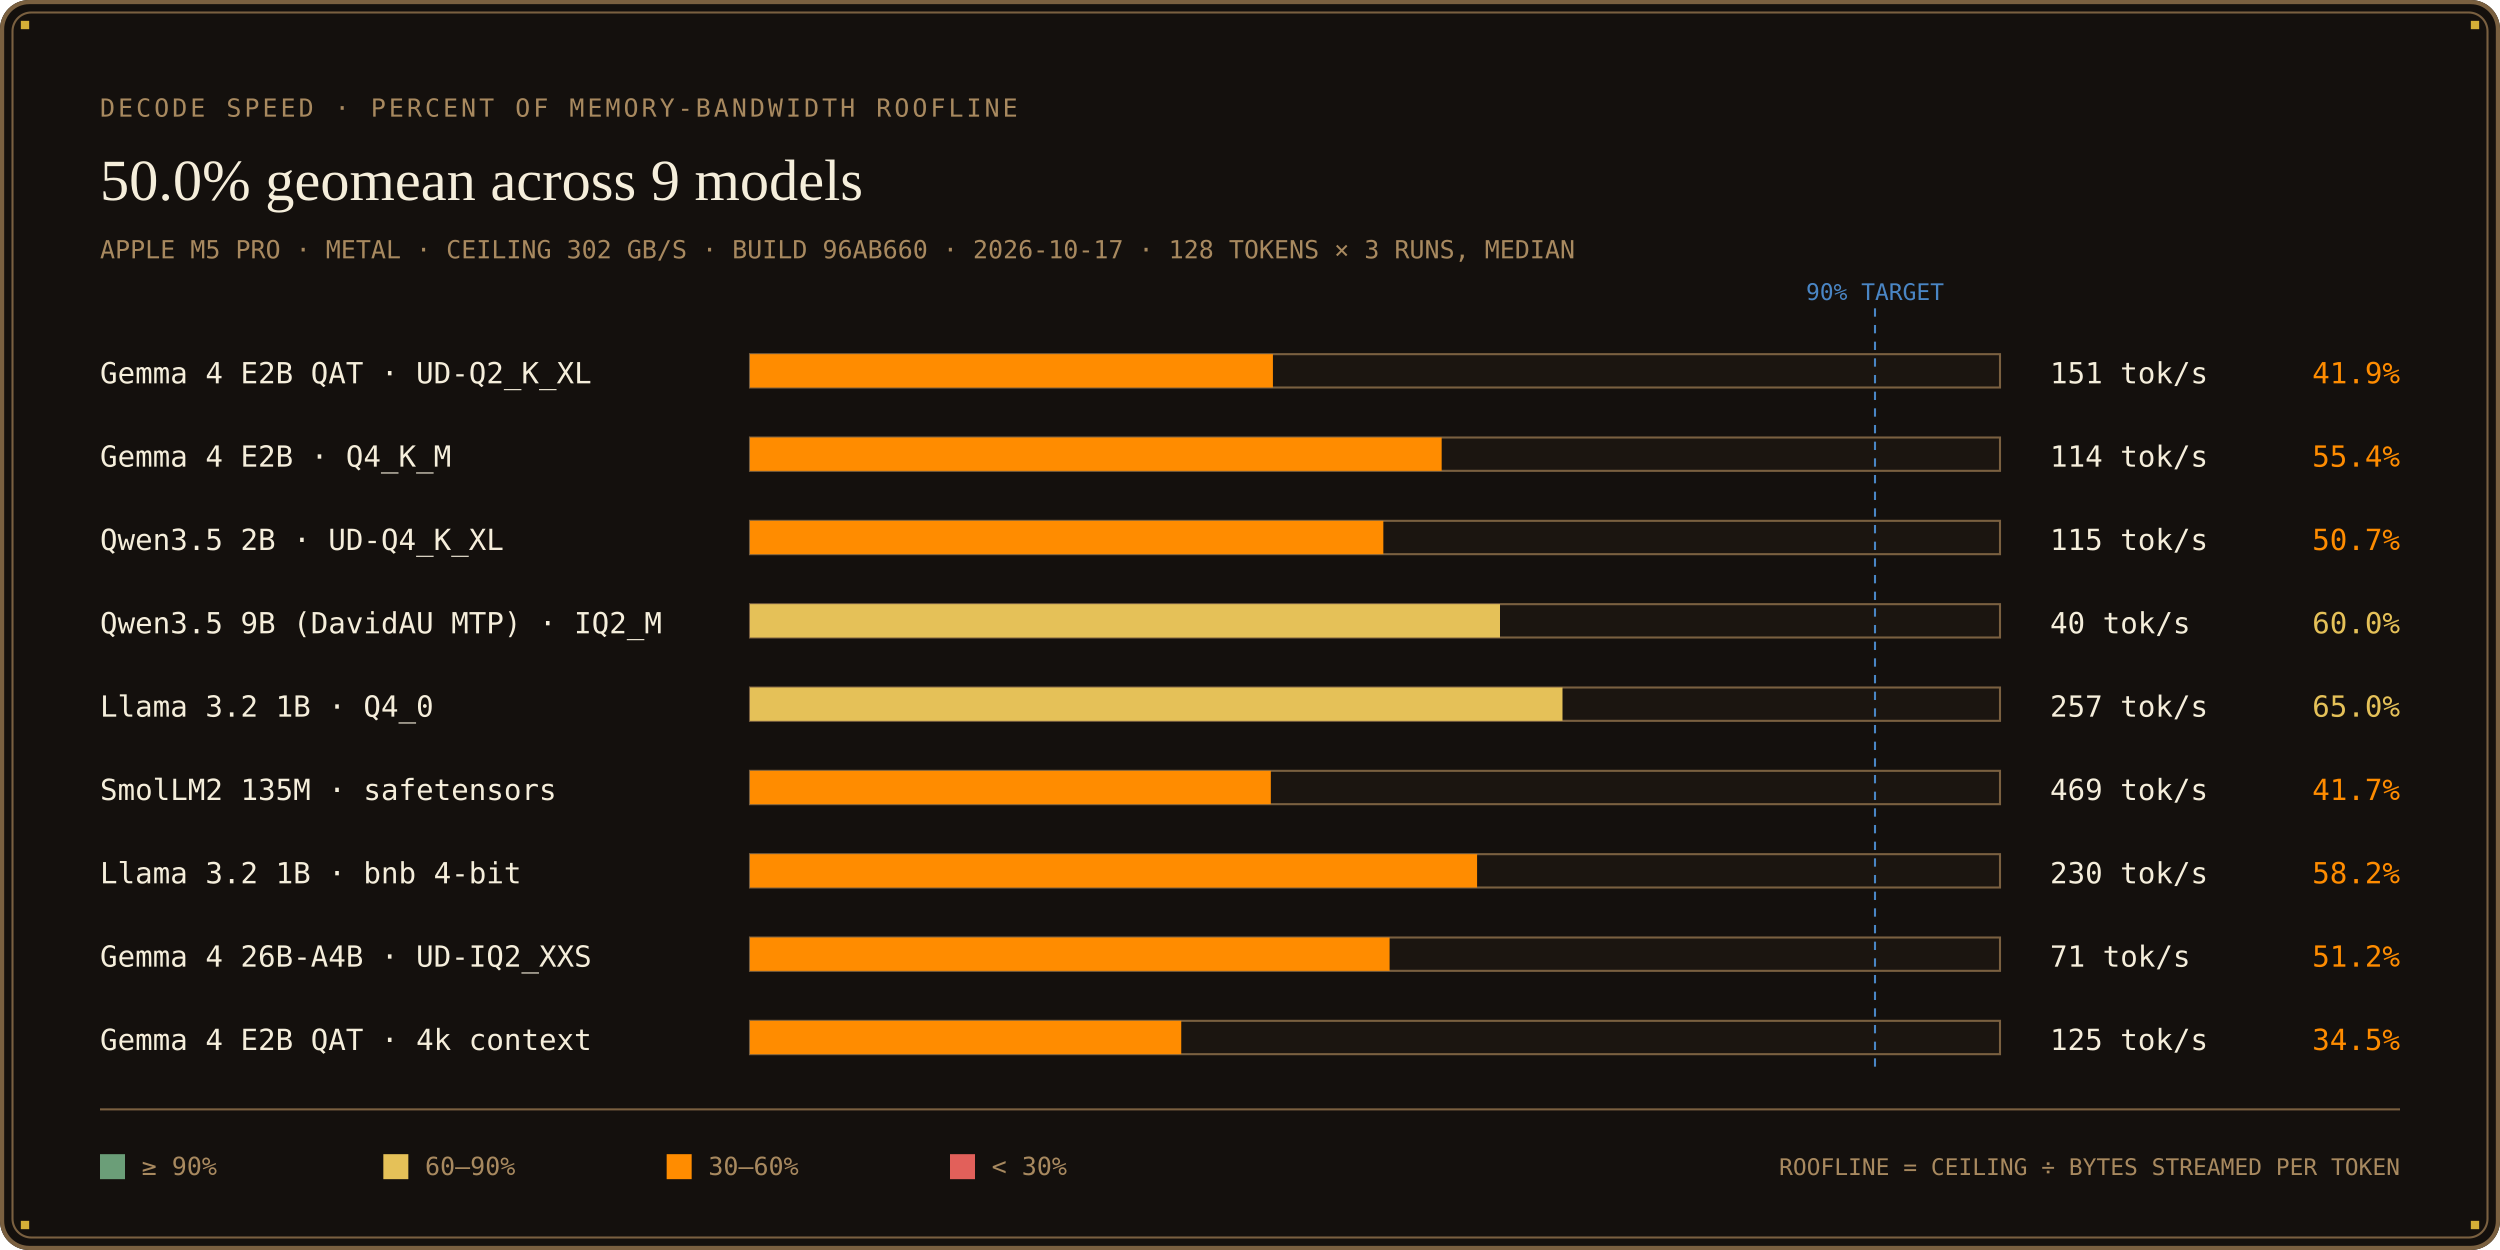
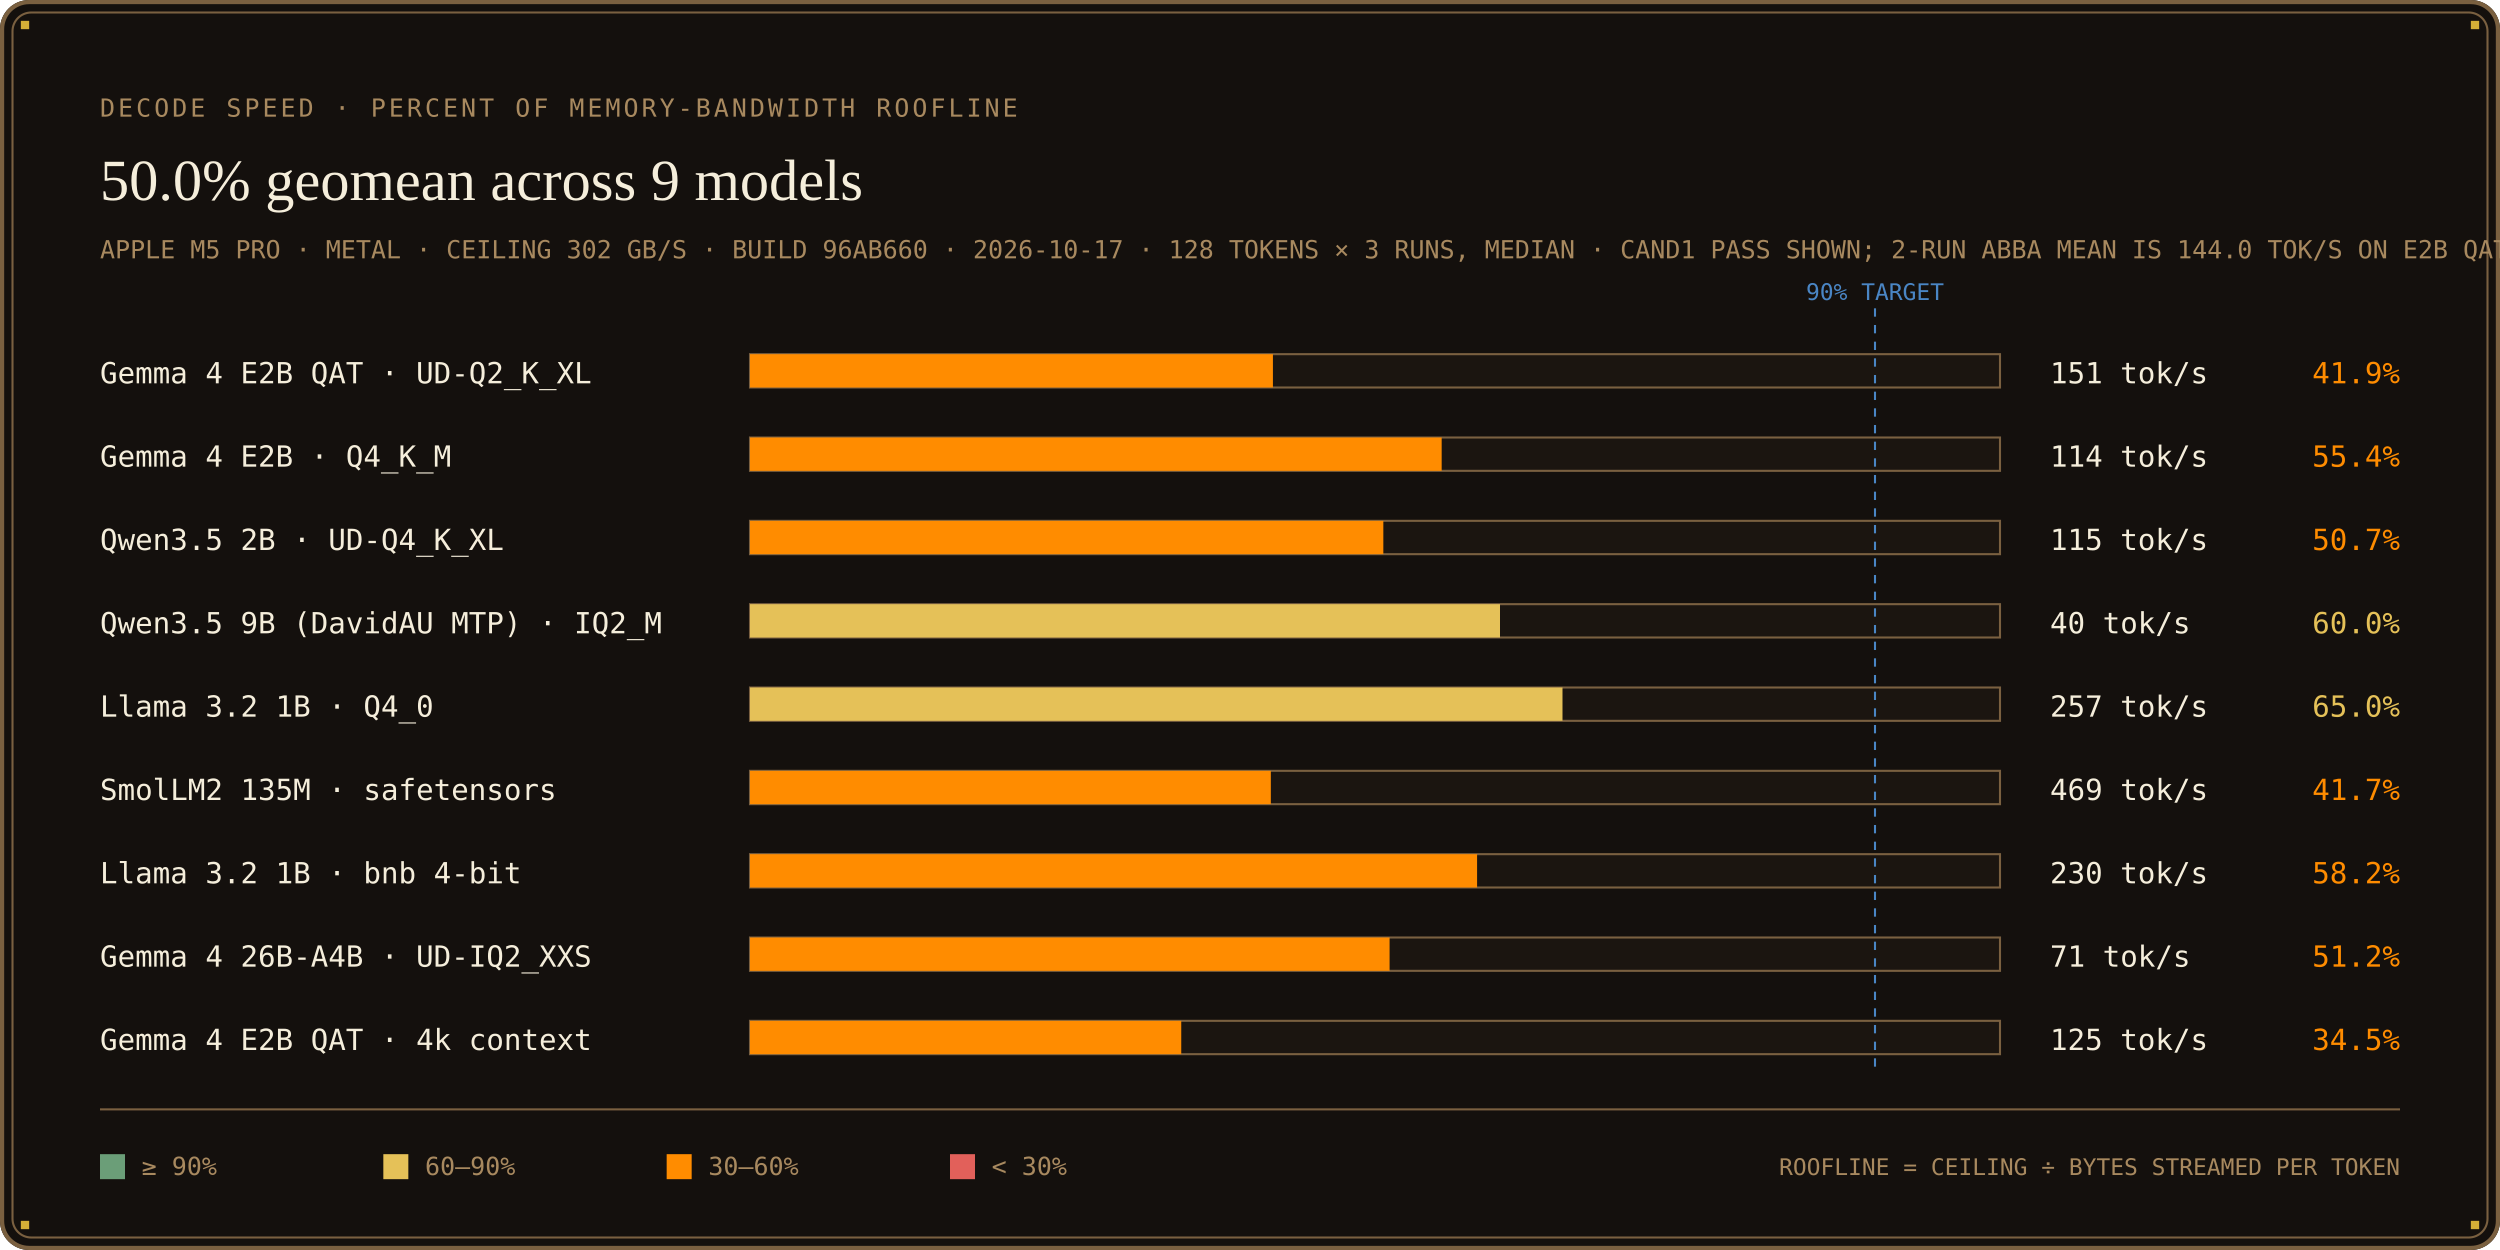
<svg xmlns="http://www.w3.org/2000/svg" viewBox="0 0 1200 600" width="1200" height="600" role="img" aria-labelledby="gibbs-roofline-title gibbs-roofline-desc">
  <style>text{font-family:'SF Mono','Menlo','DejaVu Sans Mono',monospace}.serif{font-family:'Bodoni 72','Didot','Playfair Display','Bodoni MT',Georgia,'Times New Roman',serif}</style>
  <rect width="1200" height="600" rx="14" fill="#14100D" />
  <rect x="1" y="1" width="1198" height="598" rx="13" fill="none" stroke="#7A6040" stroke-width="2" />
  <rect x="6" y="6" width="1188" height="588" rx="9" fill="none" stroke="#7A6040" stroke-width="1" />
  <g fill="#D4AF37">
    <rect x="10" y="10" width="4" height="4" />
    <rect x="1186" y="10" width="4" height="4" />
    <rect x="10" y="586" width="4" height="4" />
    <rect x="1186" y="586" width="4" height="4" />
  </g>
  <text x="48" y="56" font-size="12" fill="#A8895F" letter-spacing="0.12em">DECODE SPEED · PERCENT OF MEMORY-BANDWIDTH ROOFLINE</text>
  <text class="serif" x="48" y="96" font-size="28" fill="#F5EEDB">50.0% geomean across 9 models</text>
-   <text x="48" y="124" font-size="12" fill="#A8895F">APPLE M5 PRO · METAL · CEILING 302 GB/S · BUILD 96AB660 · 2026-10-17 · 128 TOKENS × 3 RUNS, MEDIAN</text>
+   <text x="48" y="124" font-size="12" fill="#A8895F">APPLE M5 PRO · METAL · CEILING 302 GB/S · BUILD 96AB660 · 2026-10-17 · 128 TOKENS × 3 RUNS, MEDIAN · CAND1 PASS SHOWN; 2-RUN ABBA MEAN IS 144.0 TOK/S ON E2B QAT (122.3 TOK/S ON 4K CONTEXT) AFTER A CAND2 DIP, AWAITING QUIET RE-VERIFY</text>
  <text x="48" y="184" font-size="14" fill="#F5EEDB">Gemma 4 E2B QAT · UD-Q2_K_XL</text>
  <rect x="360" y="170" width="600" height="16" fill="#1B1510" stroke="#7A6040" stroke-width="1" />
  <rect x="360" y="170" width="251" height="16" fill="#FF8C00" />
  <text x="984" y="184" font-size="14" fill="#F5EEDB">151 tok/s</text>
  <text x="1152" y="184" font-size="14" text-anchor="end" fill="#FF8C00">41.9%</text>
  <text x="48" y="224" font-size="14" fill="#F5EEDB">Gemma 4 E2B · Q4_K_M</text>
  <rect x="360" y="210" width="600" height="16" fill="#1B1510" stroke="#7A6040" stroke-width="1" />
  <rect x="360" y="210" width="332" height="16" fill="#FF8C00" />
  <text x="984" y="224" font-size="14" fill="#F5EEDB">114 tok/s</text>
  <text x="1152" y="224" font-size="14" text-anchor="end" fill="#FF8C00">55.4%</text>
  <text x="48" y="264" font-size="14" fill="#F5EEDB">Qwen3.5 2B · UD-Q4_K_XL</text>
  <rect x="360" y="250" width="600" height="16" fill="#1B1510" stroke="#7A6040" stroke-width="1" />
  <rect x="360" y="250" width="304" height="16" fill="#FF8C00" />
  <text x="984" y="264" font-size="14" fill="#F5EEDB">115 tok/s</text>
  <text x="1152" y="264" font-size="14" text-anchor="end" fill="#FF8C00">50.7%</text>
  <text x="48" y="304" font-size="14" fill="#F5EEDB">Qwen3.5 9B (DavidAU MTP) · IQ2_M</text>
  <rect x="360" y="290" width="600" height="16" fill="#1B1510" stroke="#7A6040" stroke-width="1" />
  <rect x="360" y="290" width="360" height="16" fill="#E5C158" />
  <text x="984" y="304" font-size="14" fill="#F5EEDB">40 tok/s</text>
  <text x="1152" y="304" font-size="14" text-anchor="end" fill="#E5C158">60.0%</text>
  <text x="48" y="344" font-size="14" fill="#F5EEDB">Llama 3.2 1B · Q4_0</text>
  <rect x="360" y="330" width="600" height="16" fill="#1B1510" stroke="#7A6040" stroke-width="1" />
  <rect x="360" y="330" width="390" height="16" fill="#E5C158" />
  <text x="984" y="344" font-size="14" fill="#F5EEDB">257 tok/s</text>
  <text x="1152" y="344" font-size="14" text-anchor="end" fill="#E5C158">65.0%</text>
  <text x="48" y="384" font-size="14" fill="#F5EEDB">SmolLM2 135M · safetensors</text>
  <rect x="360" y="370" width="600" height="16" fill="#1B1510" stroke="#7A6040" stroke-width="1" />
  <rect x="360" y="370" width="250" height="16" fill="#FF8C00" />
  <text x="984" y="384" font-size="14" fill="#F5EEDB">469 tok/s</text>
  <text x="1152" y="384" font-size="14" text-anchor="end" fill="#FF8C00">41.7%</text>
  <text x="48" y="424" font-size="14" fill="#F5EEDB">Llama 3.2 1B · bnb 4-bit</text>
  <rect x="360" y="410" width="600" height="16" fill="#1B1510" stroke="#7A6040" stroke-width="1" />
  <rect x="360" y="410" width="349" height="16" fill="#FF8C00" />
  <text x="984" y="424" font-size="14" fill="#F5EEDB">230 tok/s</text>
  <text x="1152" y="424" font-size="14" text-anchor="end" fill="#FF8C00">58.2%</text>
  <text x="48" y="464" font-size="14" fill="#F5EEDB">Gemma 4 26B-A4B · UD-IQ2_XXS</text>
  <rect x="360" y="450" width="600" height="16" fill="#1B1510" stroke="#7A6040" stroke-width="1" />
  <rect x="360" y="450" width="307" height="16" fill="#FF8C00" />
  <text x="984" y="464" font-size="14" fill="#F5EEDB">71 tok/s</text>
  <text x="1152" y="464" font-size="14" text-anchor="end" fill="#FF8C00">51.2%</text>
  <text x="48" y="504" font-size="14" fill="#F5EEDB">Gemma 4 E2B QAT · 4k context</text>
  <rect x="360" y="490" width="600" height="16" fill="#1B1510" stroke="#7A6040" stroke-width="1" />
  <rect x="360" y="490" width="207" height="16" fill="#FF8C00" />
  <text x="984" y="504" font-size="14" fill="#F5EEDB">125 tok/s</text>
  <text x="1152" y="504" font-size="14" text-anchor="end" fill="#FF8C00">34.5%</text>
  <line x1="900" y1="148" x2="900" y2="516" stroke="#4A86C5" stroke-width="1" stroke-dasharray="4 4" />
  <text x="900" y="144" font-size="11" fill="#4A86C5" text-anchor="middle">90% TARGET</text>
  <rect x="48" y="532" width="1104" height="1" fill="#7A6040" />
  <rect x="48" y="554" width="12" height="12" fill="#6B9E78" />
  <text x="68" y="564" font-size="12" fill="#A8895F">≥ 90%</text>
  <rect x="184" y="554" width="12" height="12" fill="#E5C158" />
  <text x="204" y="564" font-size="12" fill="#A8895F">60–90%</text>
  <rect x="320" y="554" width="12" height="12" fill="#FF8C00" />
  <text x="340" y="564" font-size="12" fill="#A8895F">30–60%</text>
  <rect x="456" y="554" width="12" height="12" fill="#E2605A" />
  <text x="476" y="564" font-size="12" fill="#A8895F">&lt; 30%</text>
  <text x="1152" y="564" font-size="11" fill="#A8895F" text-anchor="end">ROOFLINE = CEILING ÷ BYTES STREAMED PER TOKEN</text>
</svg>
